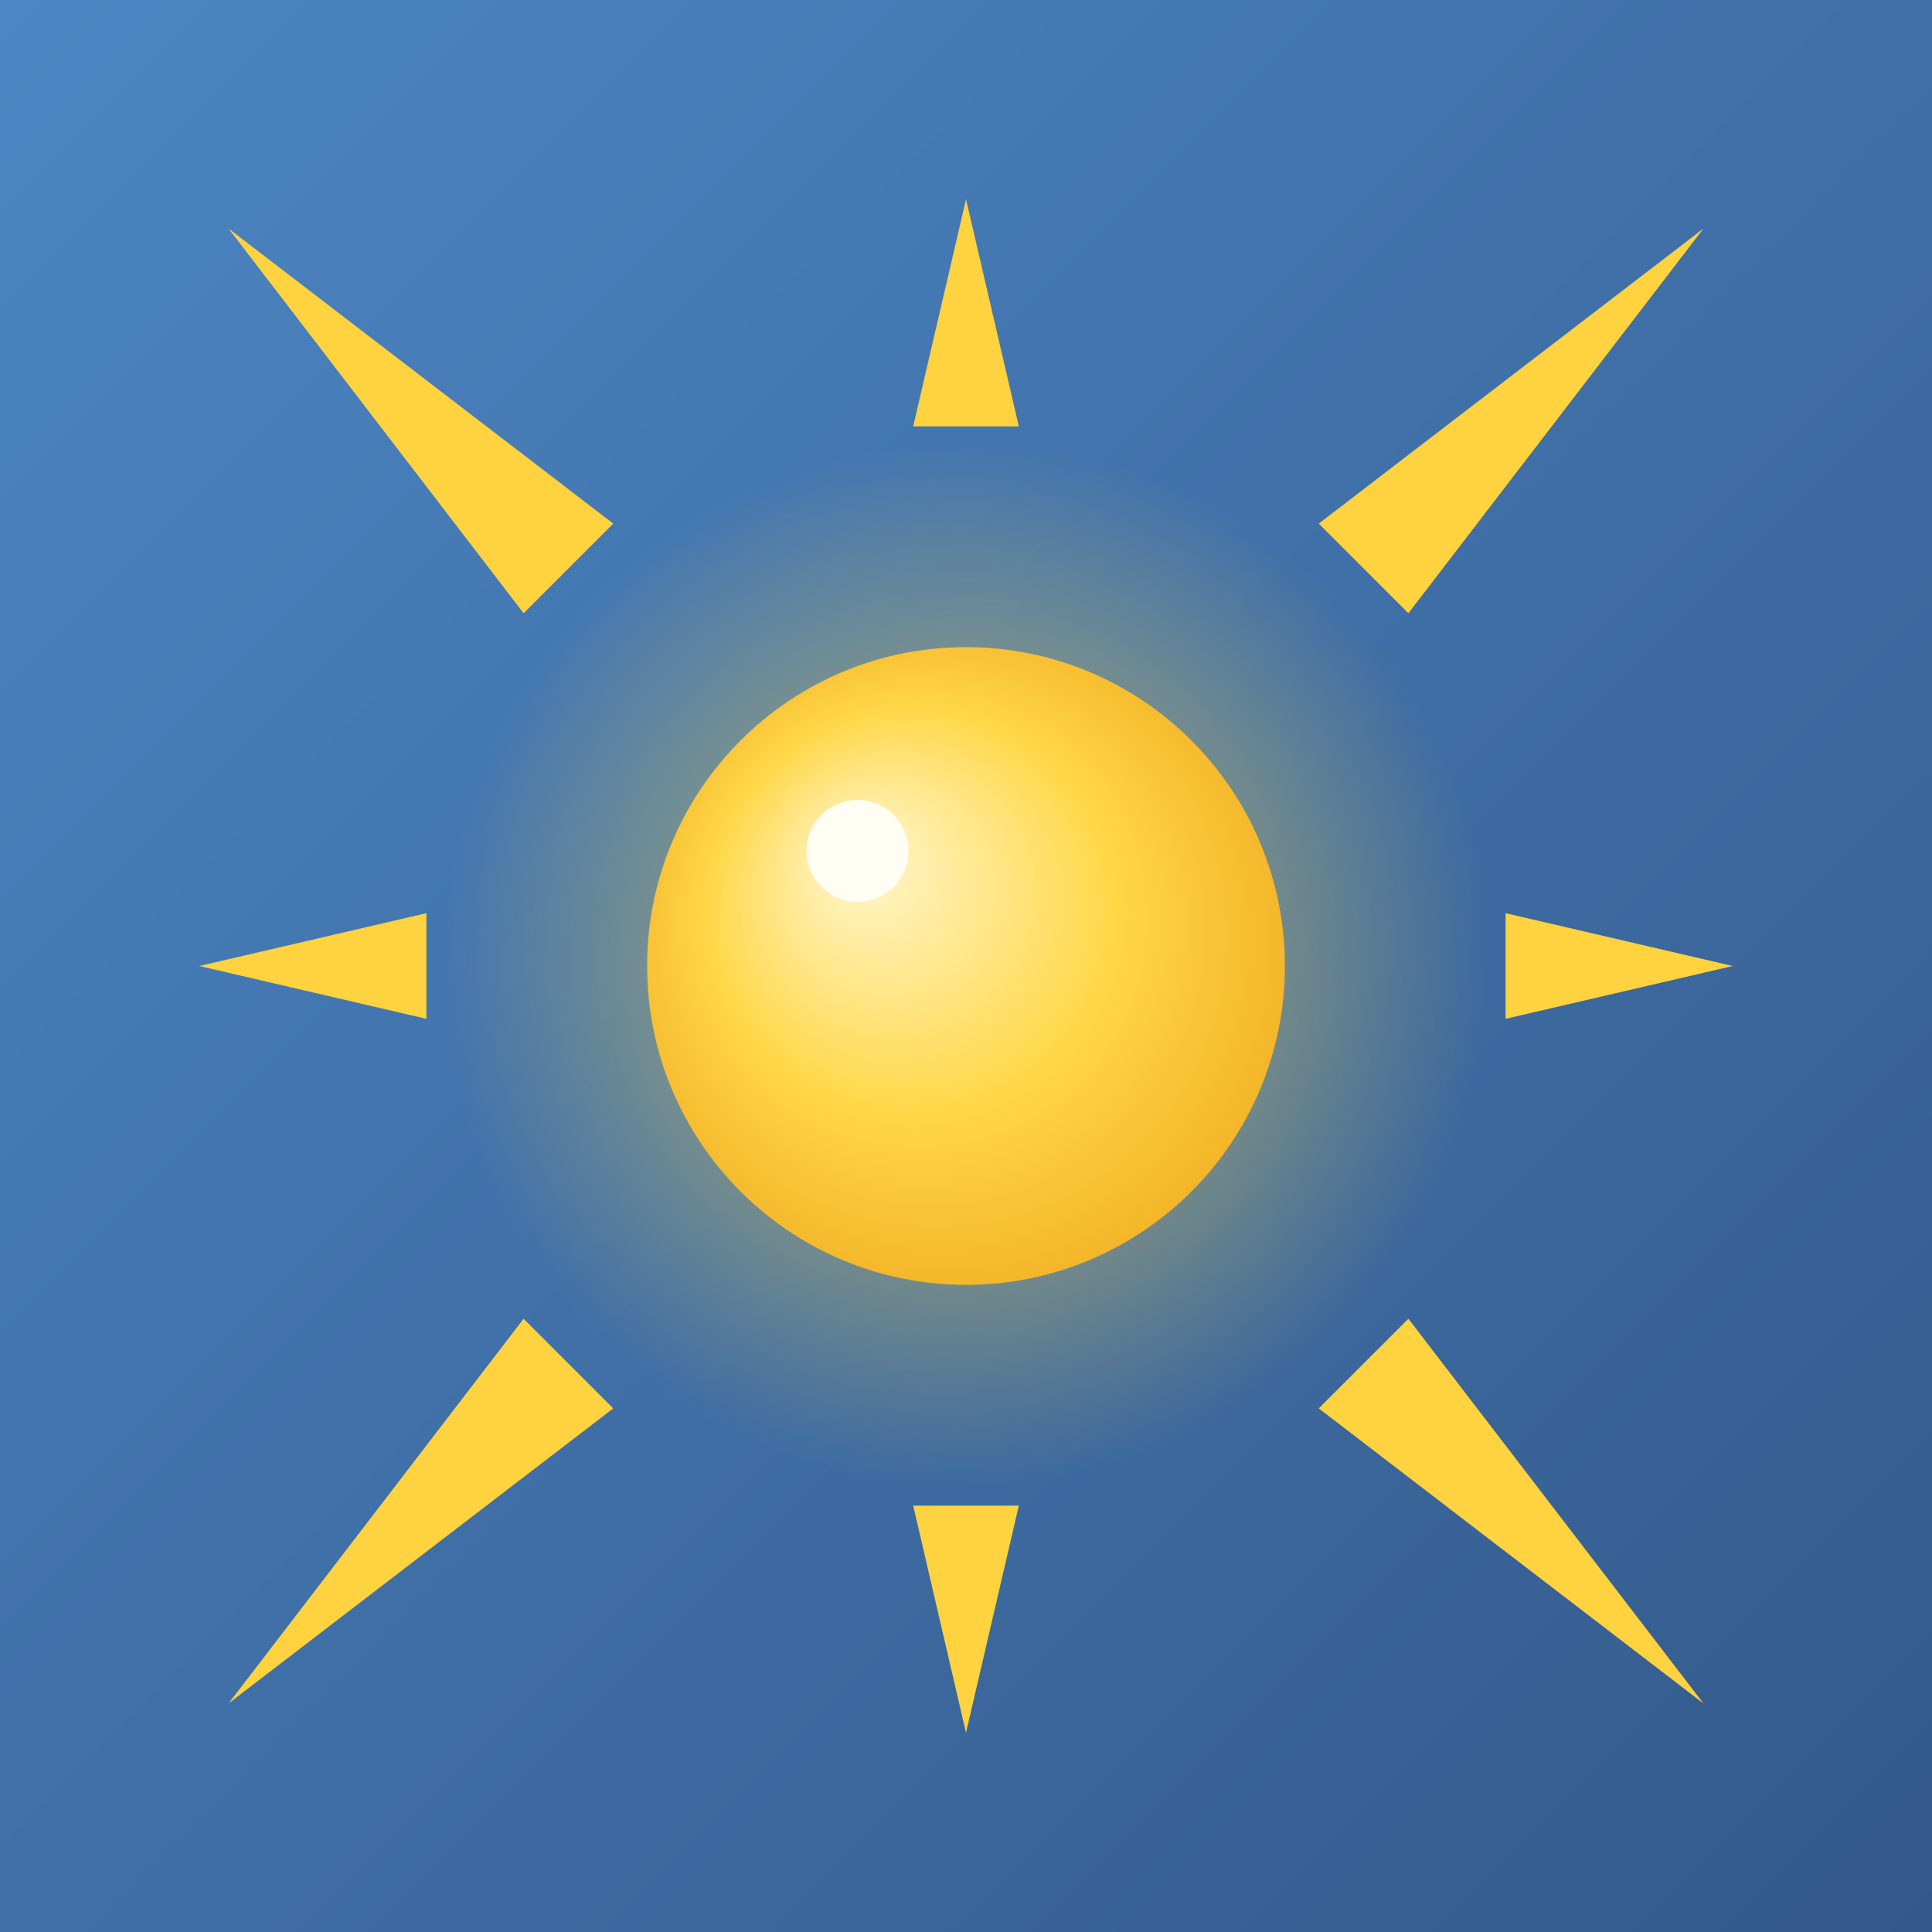
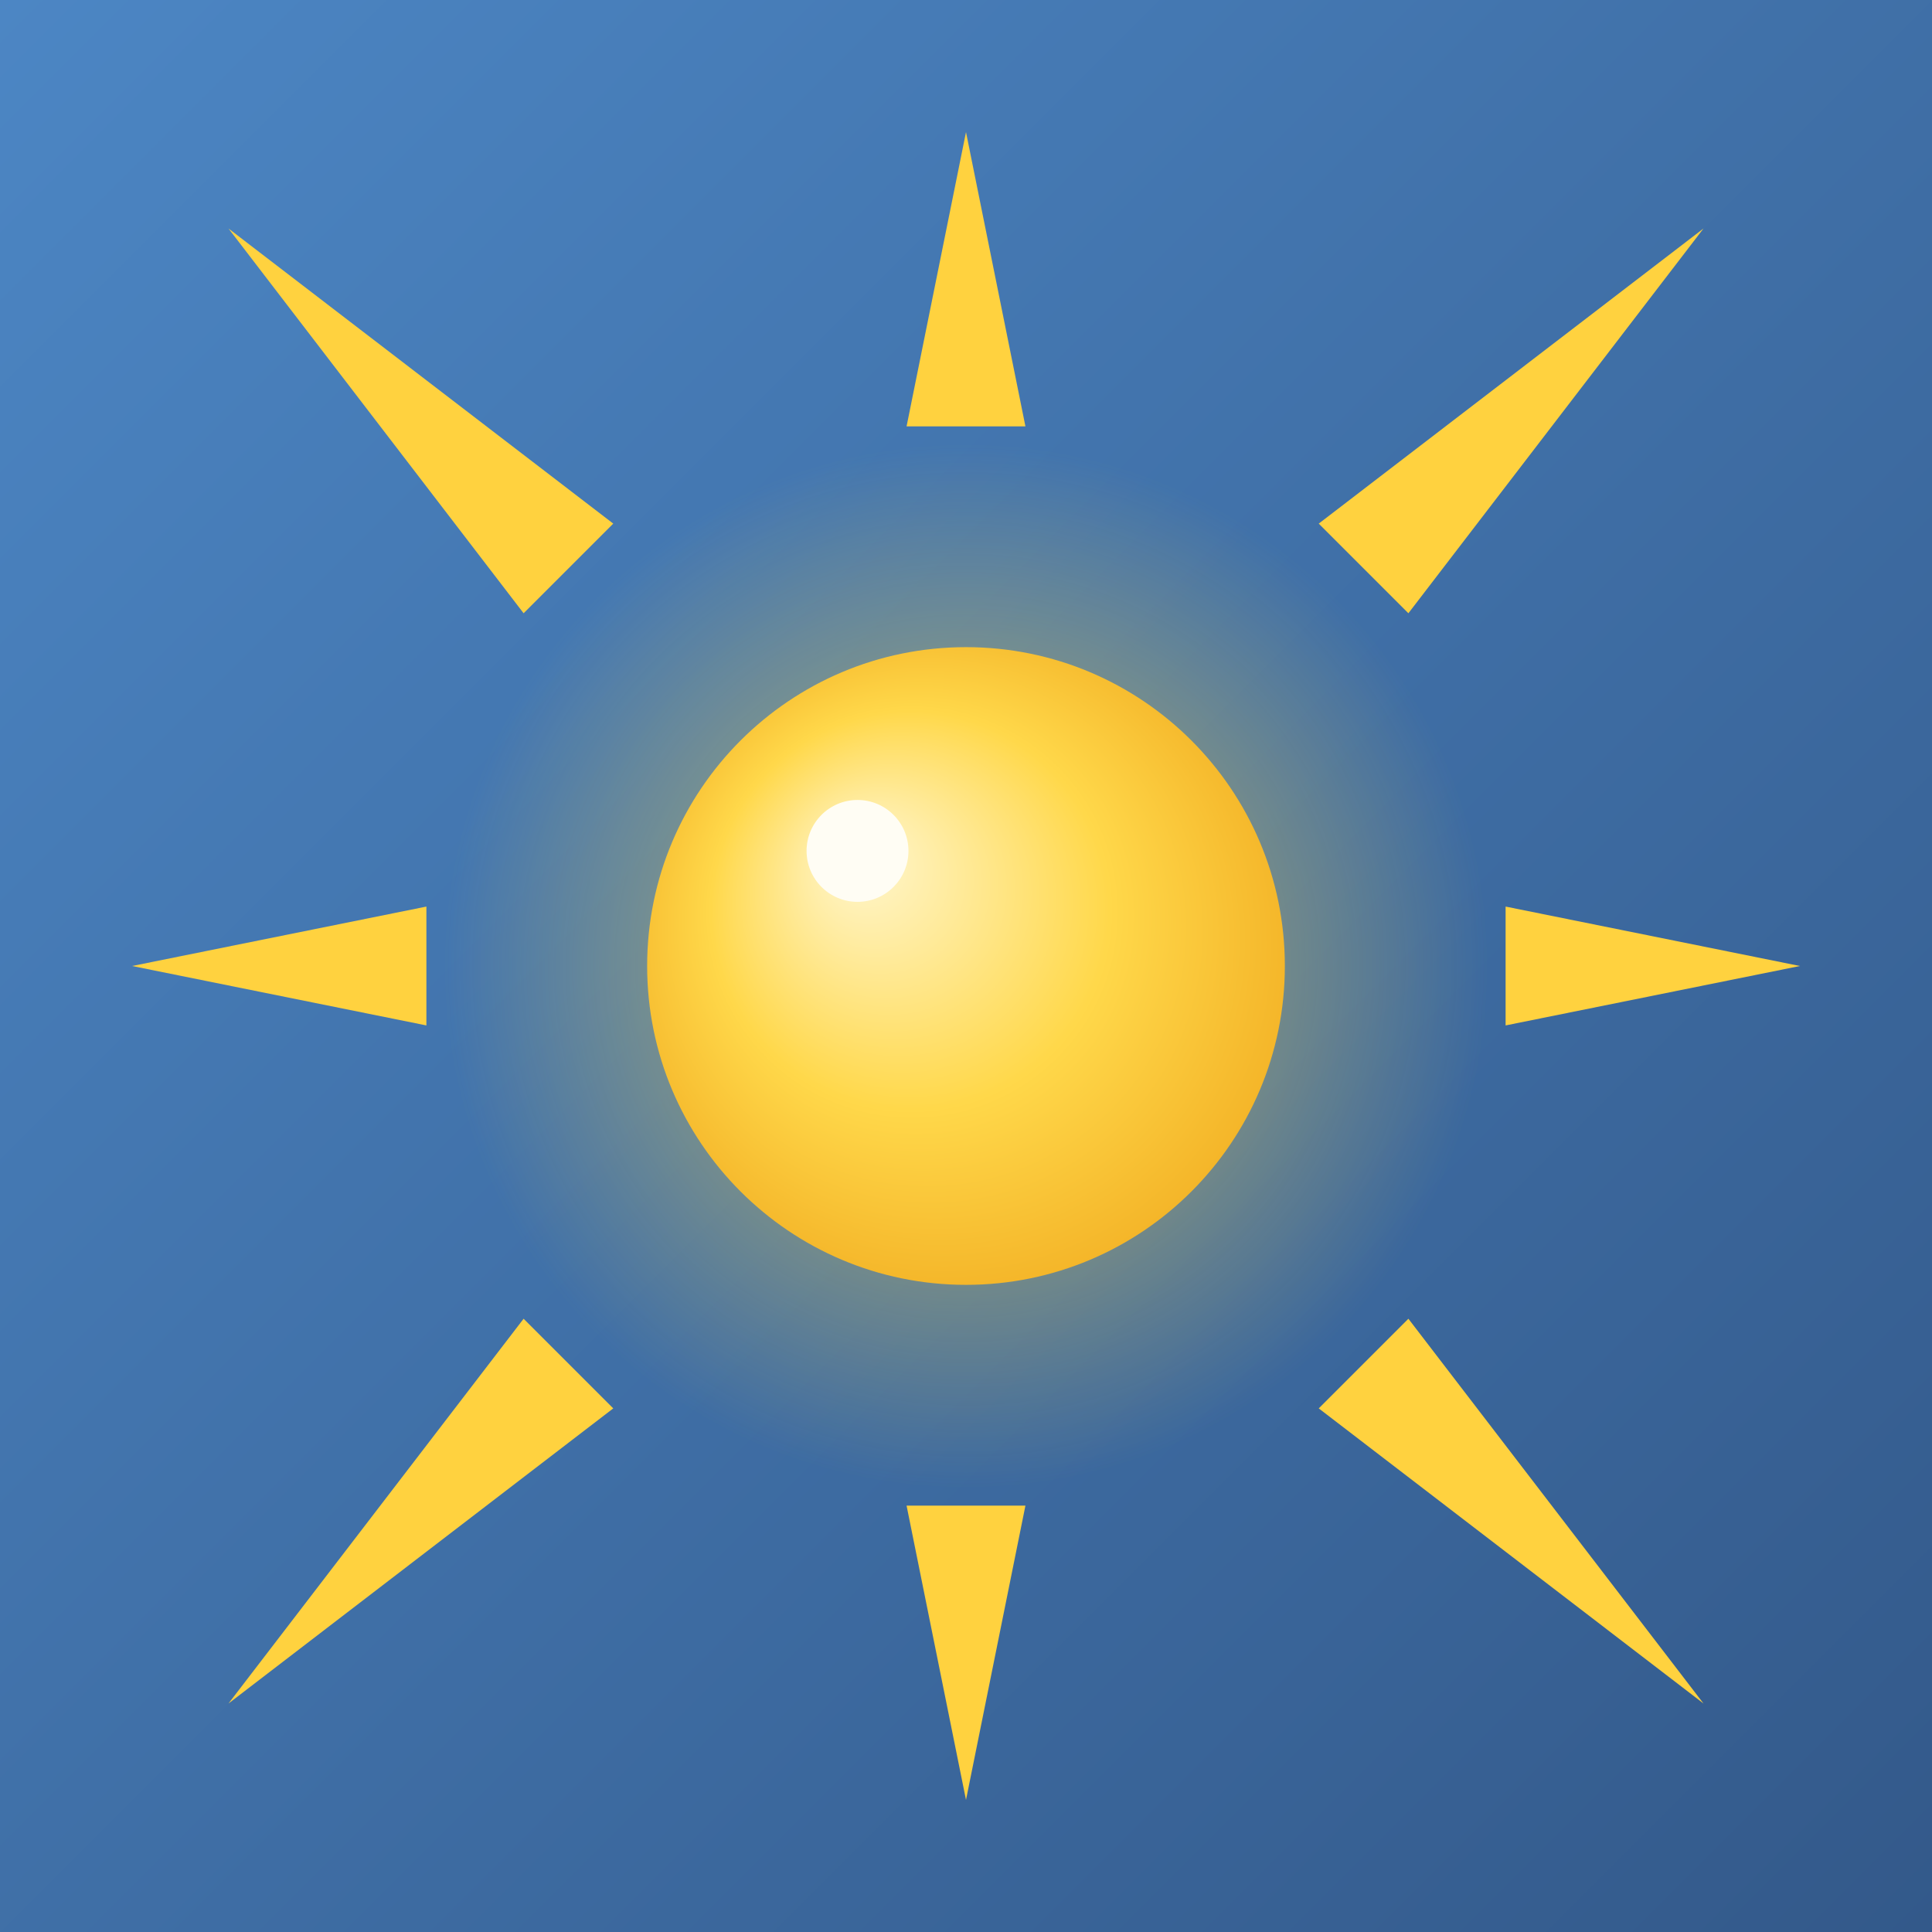
<svg xmlns="http://www.w3.org/2000/svg" width="1024" height="1024" viewBox="0 0 1024 1024">
  <defs>
    <linearGradient id="ground" x1="0" y1="0" x2="1024" y2="1024" gradientUnits="userSpaceOnUse">
      <stop offset="0" stop-color="#4C86C4" />
      <stop offset="1" stop-color="#33598A" />
    </linearGradient>
    <radialGradient id="halo" cx="512" cy="512" r="277" gradientUnits="userSpaceOnUse">
      <stop offset="0.611" stop-color="#FFD84A" stop-opacity="0.264" />
      <stop offset="1" stop-color="#FFD84A" stop-opacity="0" />
    </radialGradient>
    <radialGradient id="orb" cx="512" cy="512" r="211.25" fx="452.85" fy="452.85" gradientUnits="userSpaceOnUse">
      <stop offset="0" stop-color="#FFF7D2" />
      <stop offset="0.5" stop-color="#FFD84A" />
      <stop offset="1" stop-color="#F0A81C" />
    </radialGradient>
    <path id="long" d="M478.4 214 L512 -40.8 L545.6 214 Z" />
-     <path id="short" d="M484 226 L512 105.6 L540 226 Z" />
+     <path id="short" d="M480.5 226 L512 70 L543.5 226 Z" />
  </defs>
  <rect width="1024" height="1024" fill="url(#ground)" />
  <circle cx="512" cy="512" r="277" fill="url(#halo)" />
  <g fill="#FFD23F">
    <use href="#long" transform="rotate(45 512 512)" />
    <use href="#long" transform="rotate(135 512 512)" />
    <use href="#long" transform="rotate(225 512 512)" />
    <use href="#long" transform="rotate(315 512 512)" />
    <use href="#short" transform="rotate(0 512 512)" />
    <use href="#short" transform="rotate(90 512 512)" />
    <use href="#short" transform="rotate(180 512 512)" />
    <use href="#short" transform="rotate(270 512 512)" />
  </g>
  <circle cx="512" cy="512" r="169" fill="url(#orb)" />
  <circle cx="454.5" cy="451" r="27" fill="#FFFDF4" />
</svg>
